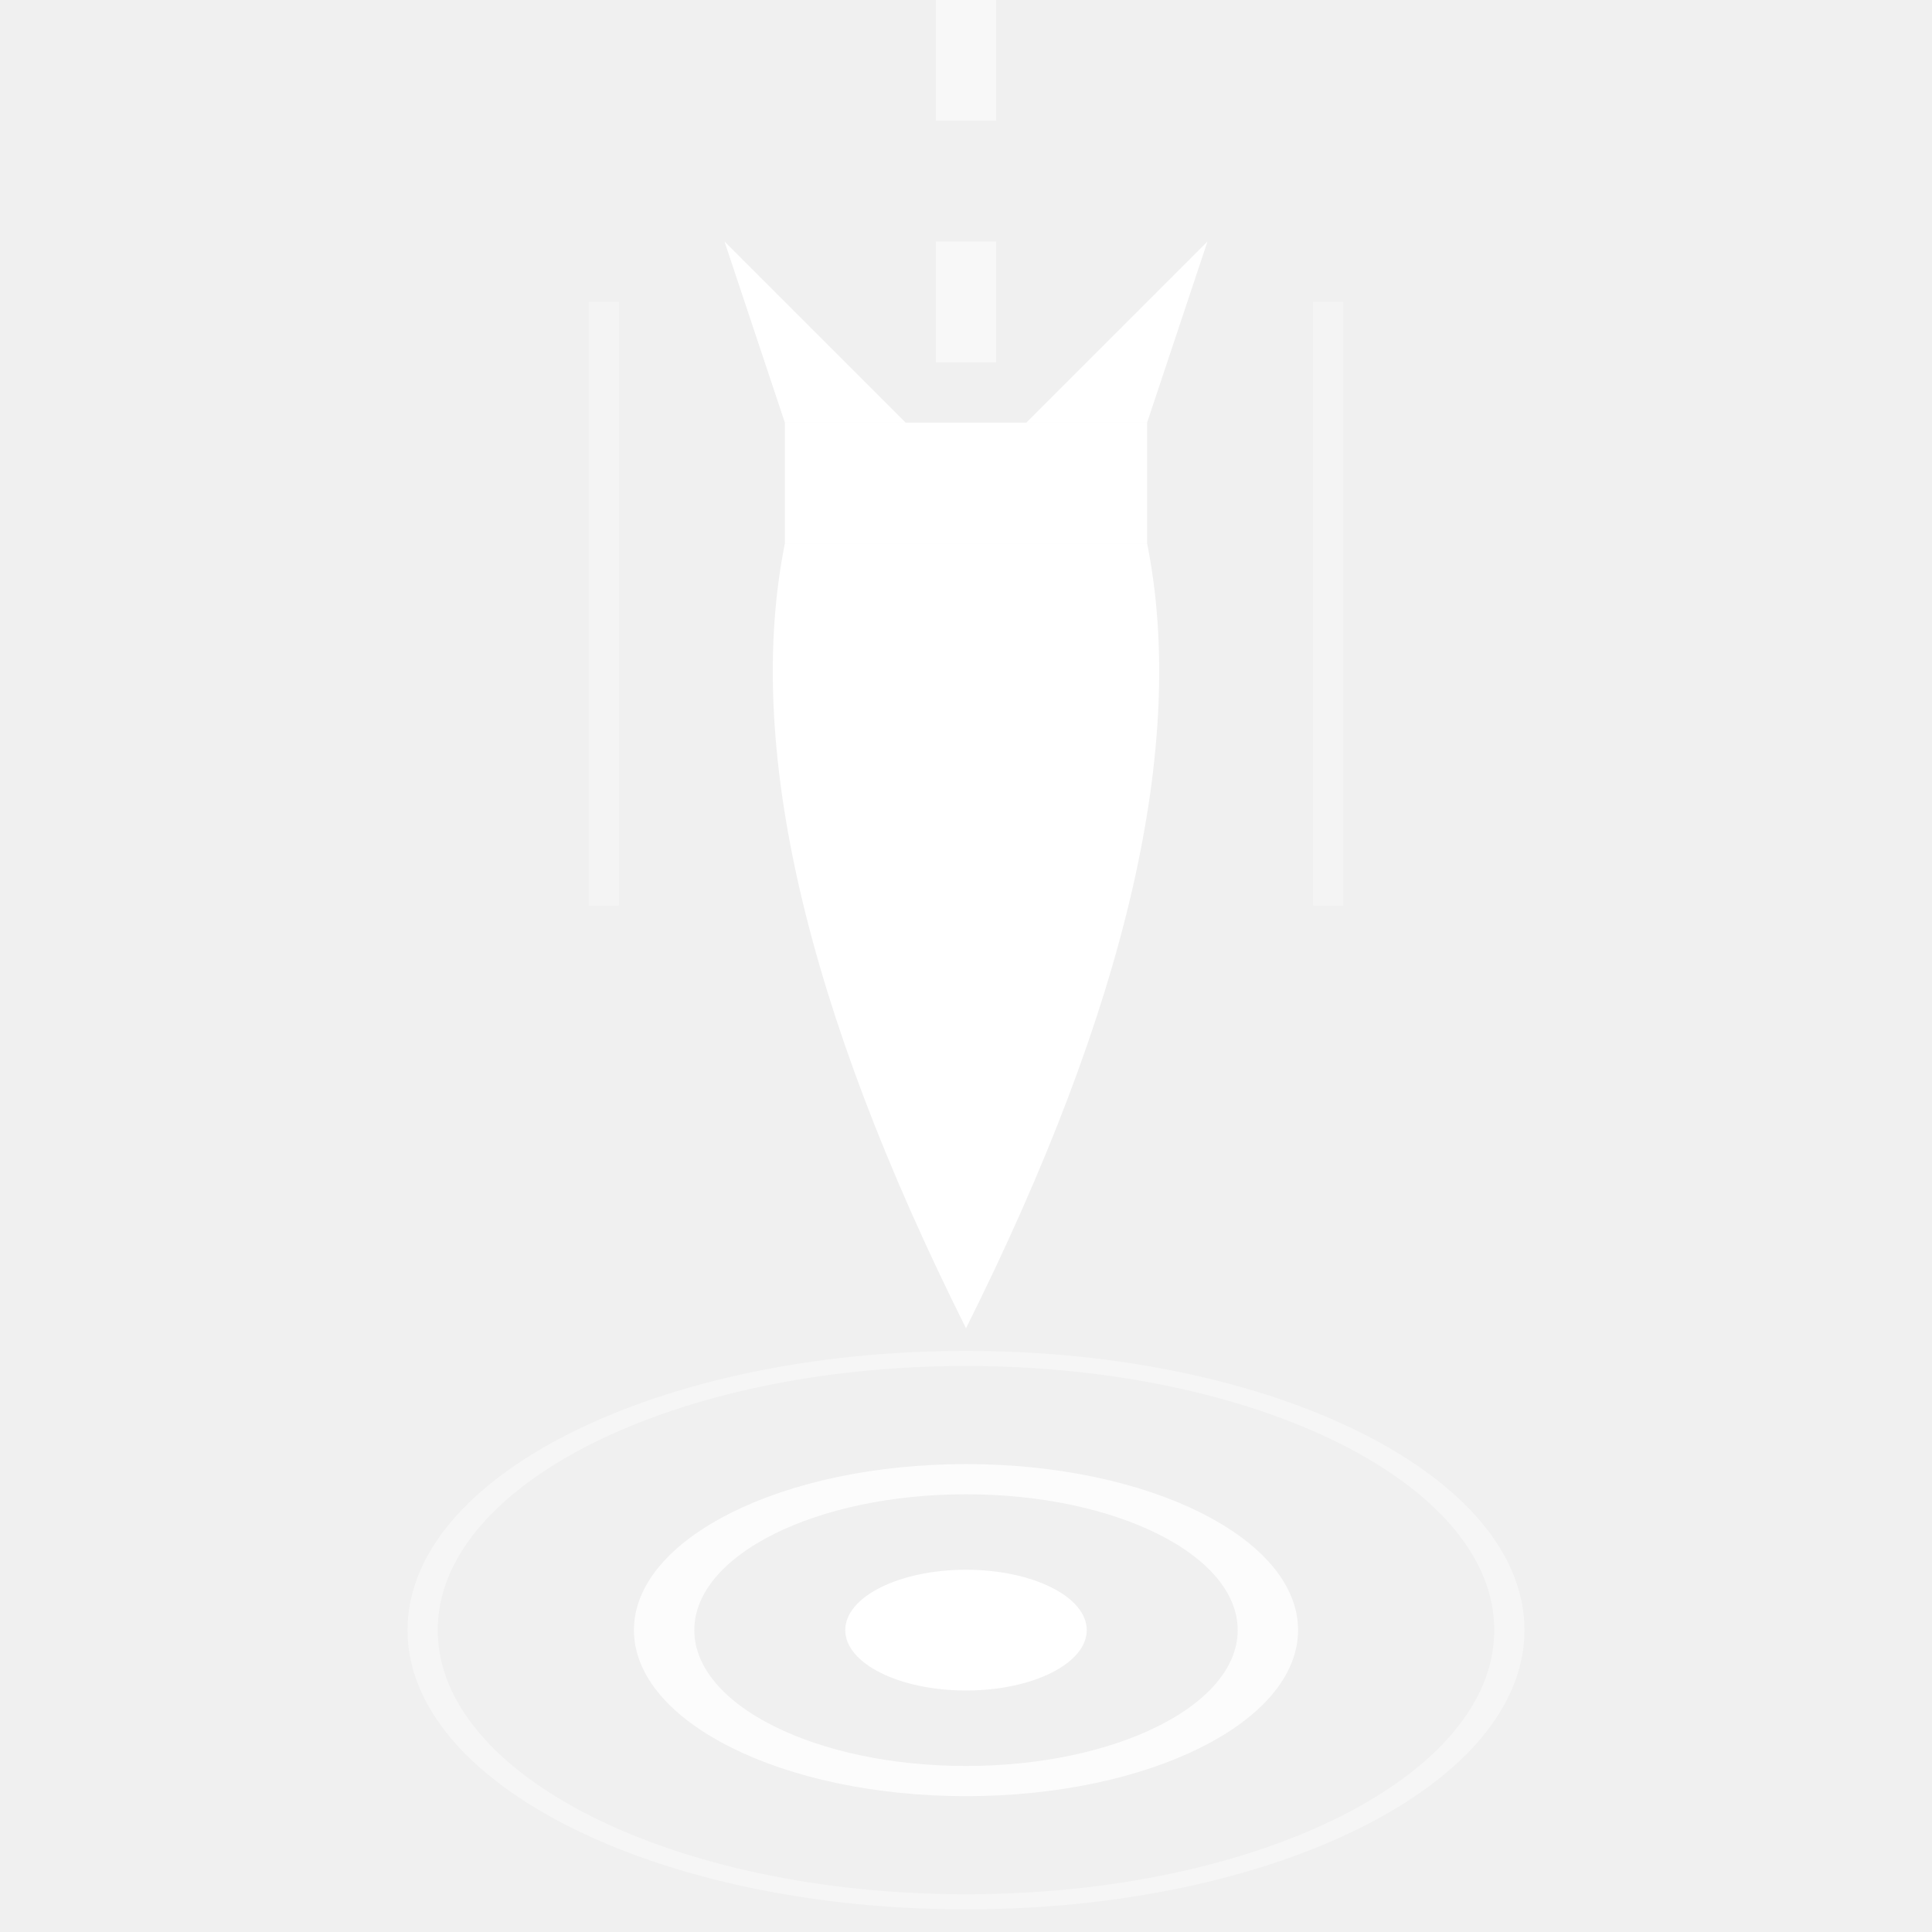
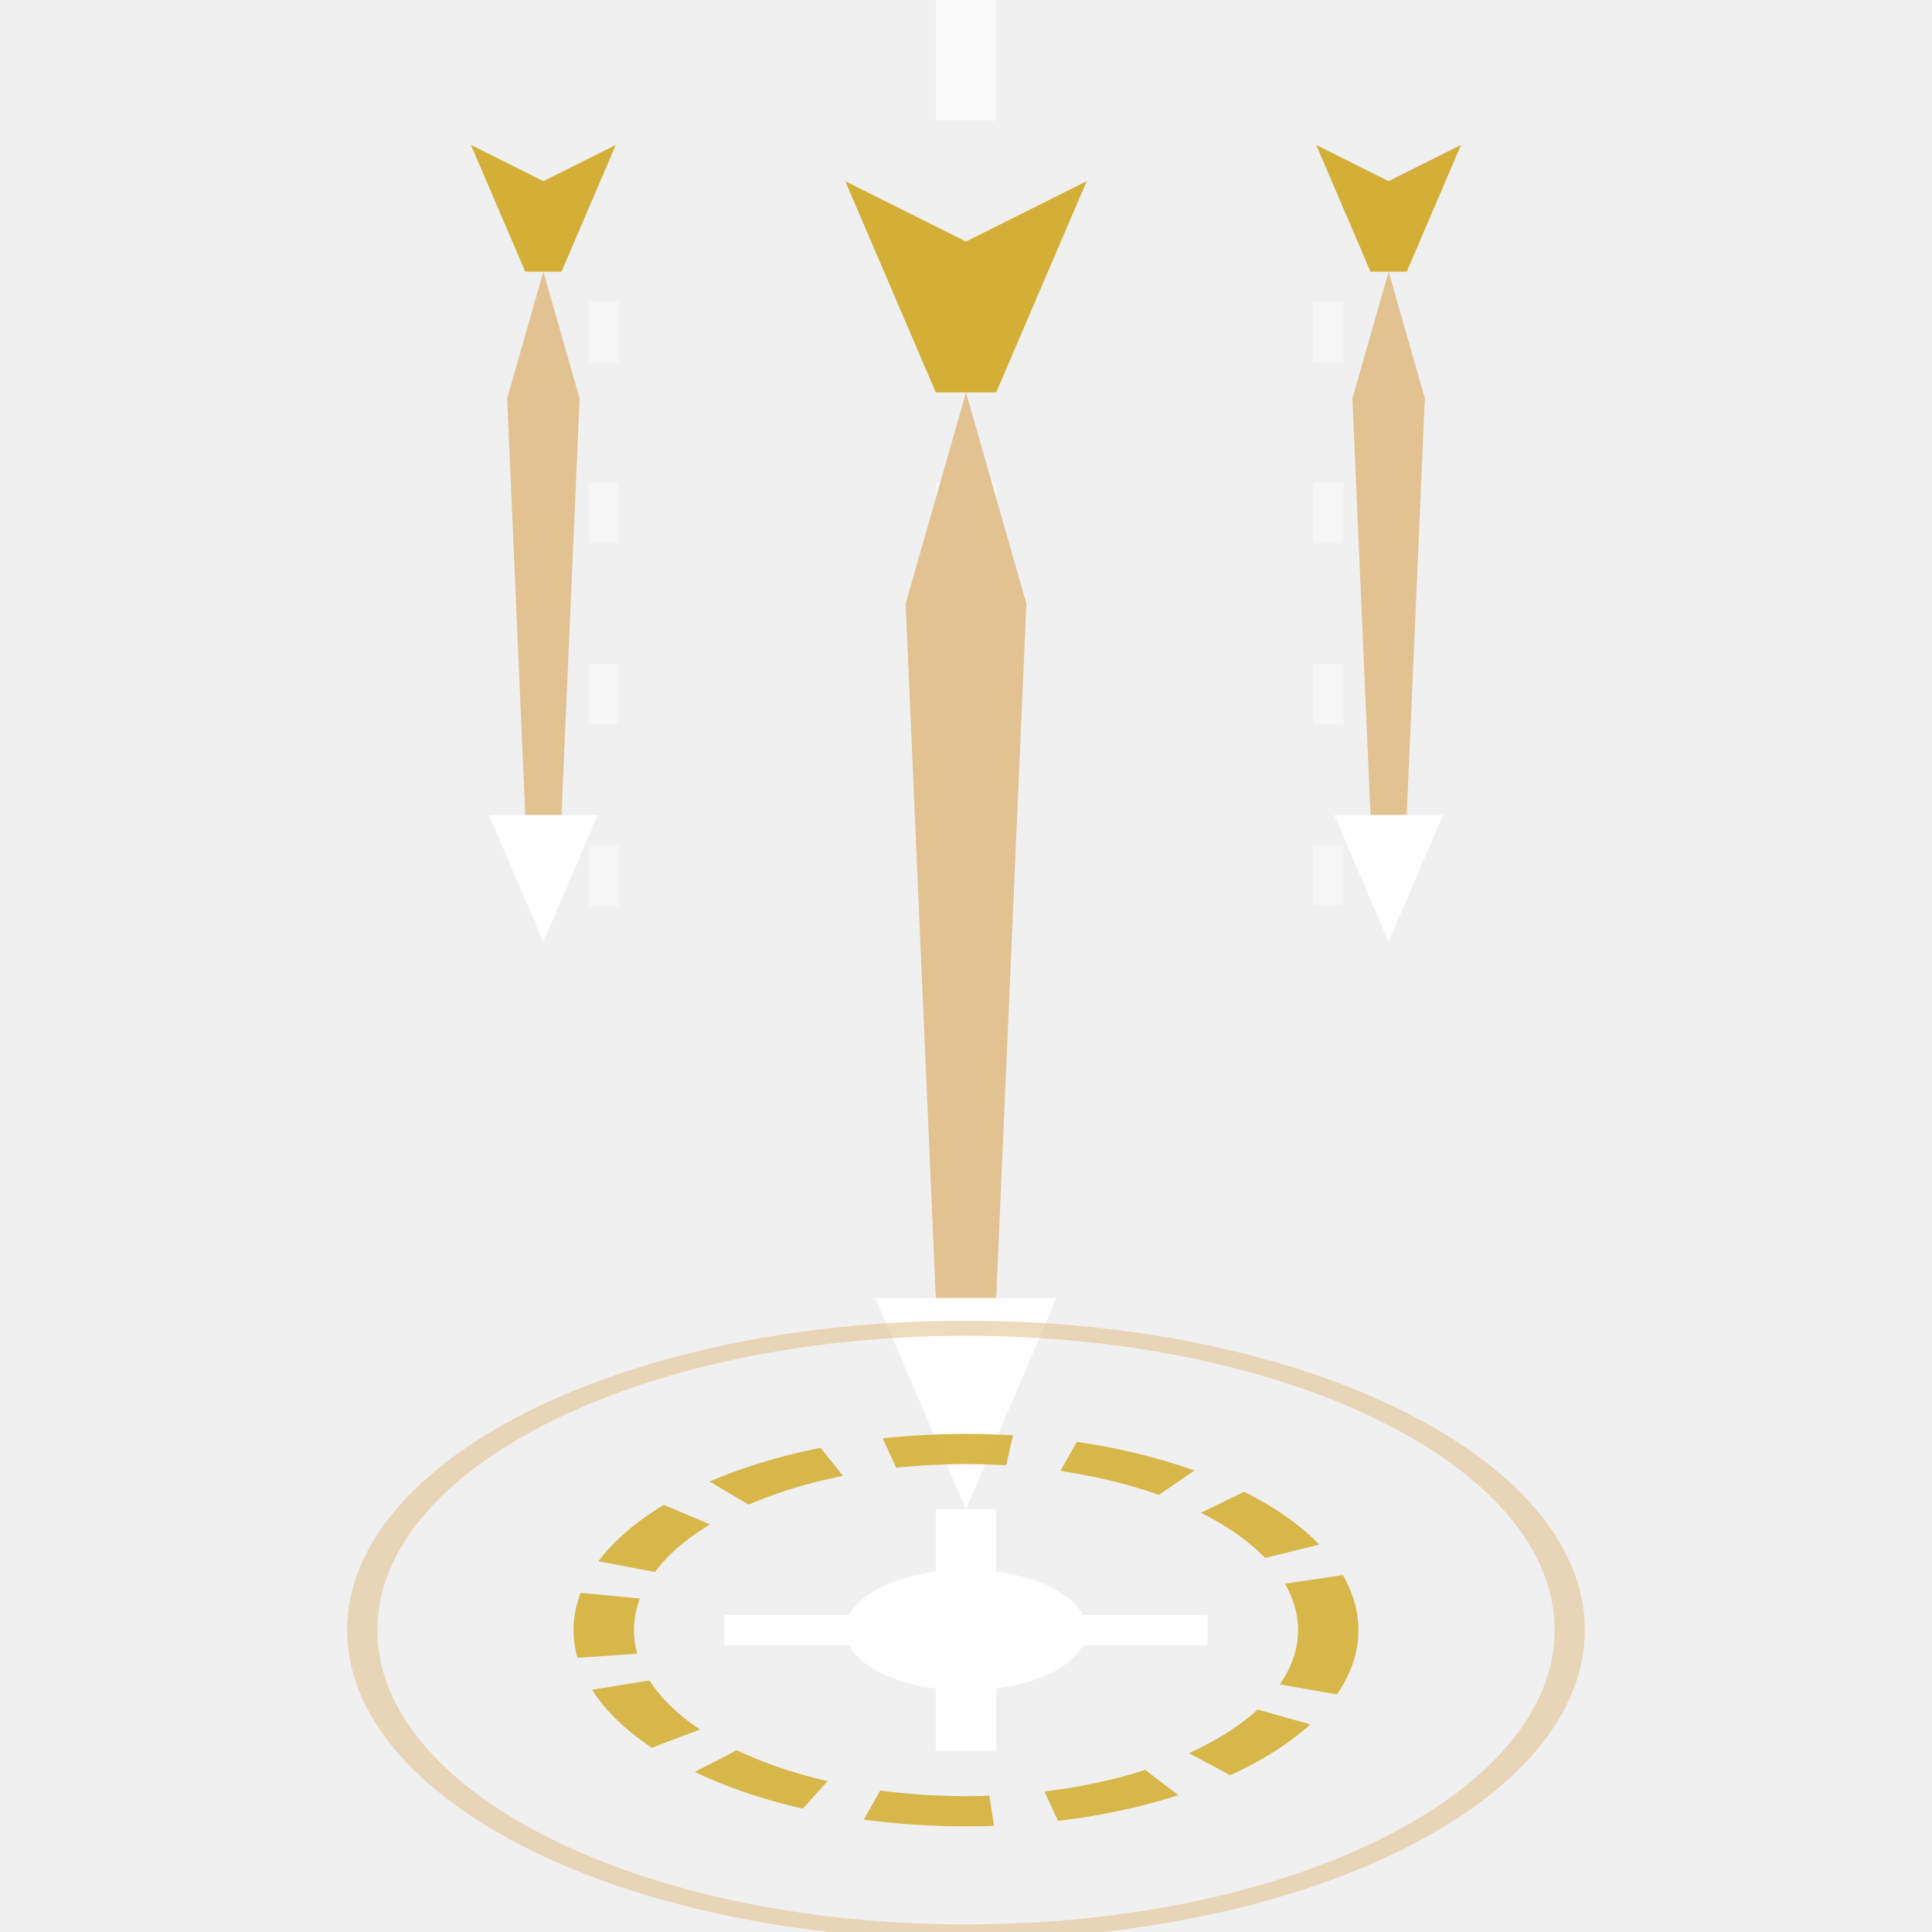
<svg xmlns="http://www.w3.org/2000/svg" width="64" height="64" viewBox="0 0 64 64">
  <defs>
-     <g id="bomb">
-       <path d="M-6 -10 L6 -10 Q 8 0 0 16 Q -8 0 -6 -10 Z" fill="white" />
-       <rect x="-6" y="-14" width="12" height="4" fill="white" />
-       <path d="M-6 -14 L-8 -20 L-2 -14" fill="white" />
-       <path d="M6 -14 L8 -20 L2 -14" fill="white" />
+     <g id="javelin">
+       <path d="M0 -15 L2 -8 L1 15 L-1 15 L-2 -8 Z" fill="#e2c290" />
+       <path d="M0 22 L3 15 L-3 15 Z" fill="#ffffff" />
+       <path d="M1 -15 L4 -22 L0 -20 L-4 -22 L-1 -15 Z" fill="#d4af37" />
    </g>
  </defs>
-   <path d="M32 0 L32 20" stroke="white" stroke-width="2" stroke-dasharray="4 4" opacity="0.5" />
-   <path d="M20 10 L20 30" stroke="white" stroke-width="1" opacity="0.3" />
-   <path d="M44 10 L44 30" stroke="white" stroke-width="1" opacity="0.3" />
+   <path d="M32 0 L32 20" stroke="#ffffff" stroke-width="2" stroke-dasharray="4 4" opacity="0.6" />
+   <path d="M20 10 L20 30" stroke="#ffffff" stroke-width="1" stroke-dasharray="2 4" opacity="0.4" />
+   <path d="M44 10 L44 30" stroke="#ffffff" stroke-width="1" stroke-dasharray="2 4" opacity="0.4" />
  <g transform="translate(32, 28)">
-     <use href="#bomb" />
+     <use href="#javelin" />
+   </g>
+   <g transform="translate(18, 18) scale(0.6)">
+     <use href="#javelin" />
+   </g>
+   <g transform="translate(46, 18) scale(0.6)">
+     <use href="#javelin" />
  </g>
  <g transform="translate(32, 54) scale(1, 0.5)">
-     <circle cx="0" cy="0" r="10" stroke="white" stroke-width="2" fill="none" opacity="0.8" />
-     <circle cx="0" cy="0" r="18" stroke="white" stroke-width="1" fill="none" opacity="0.4" />
-     <circle cx="0" cy="0" r="4" fill="white" />
+     <circle cx="0" cy="0" r="12" stroke="#d4af37" stroke-width="2" fill="none" opacity="0.9" stroke-dasharray="4 2" />
+     <circle cx="0" cy="0" r="20" stroke="#e2c290" stroke-width="1" fill="none" opacity="0.6" />
+     <circle cx="0" cy="0" r="4" fill="#ffffff" />
+     <path d="M-8 0 L8 0 M0 -8 L0 8" stroke="#ffffff" stroke-width="2" />
  </g>
</svg>
